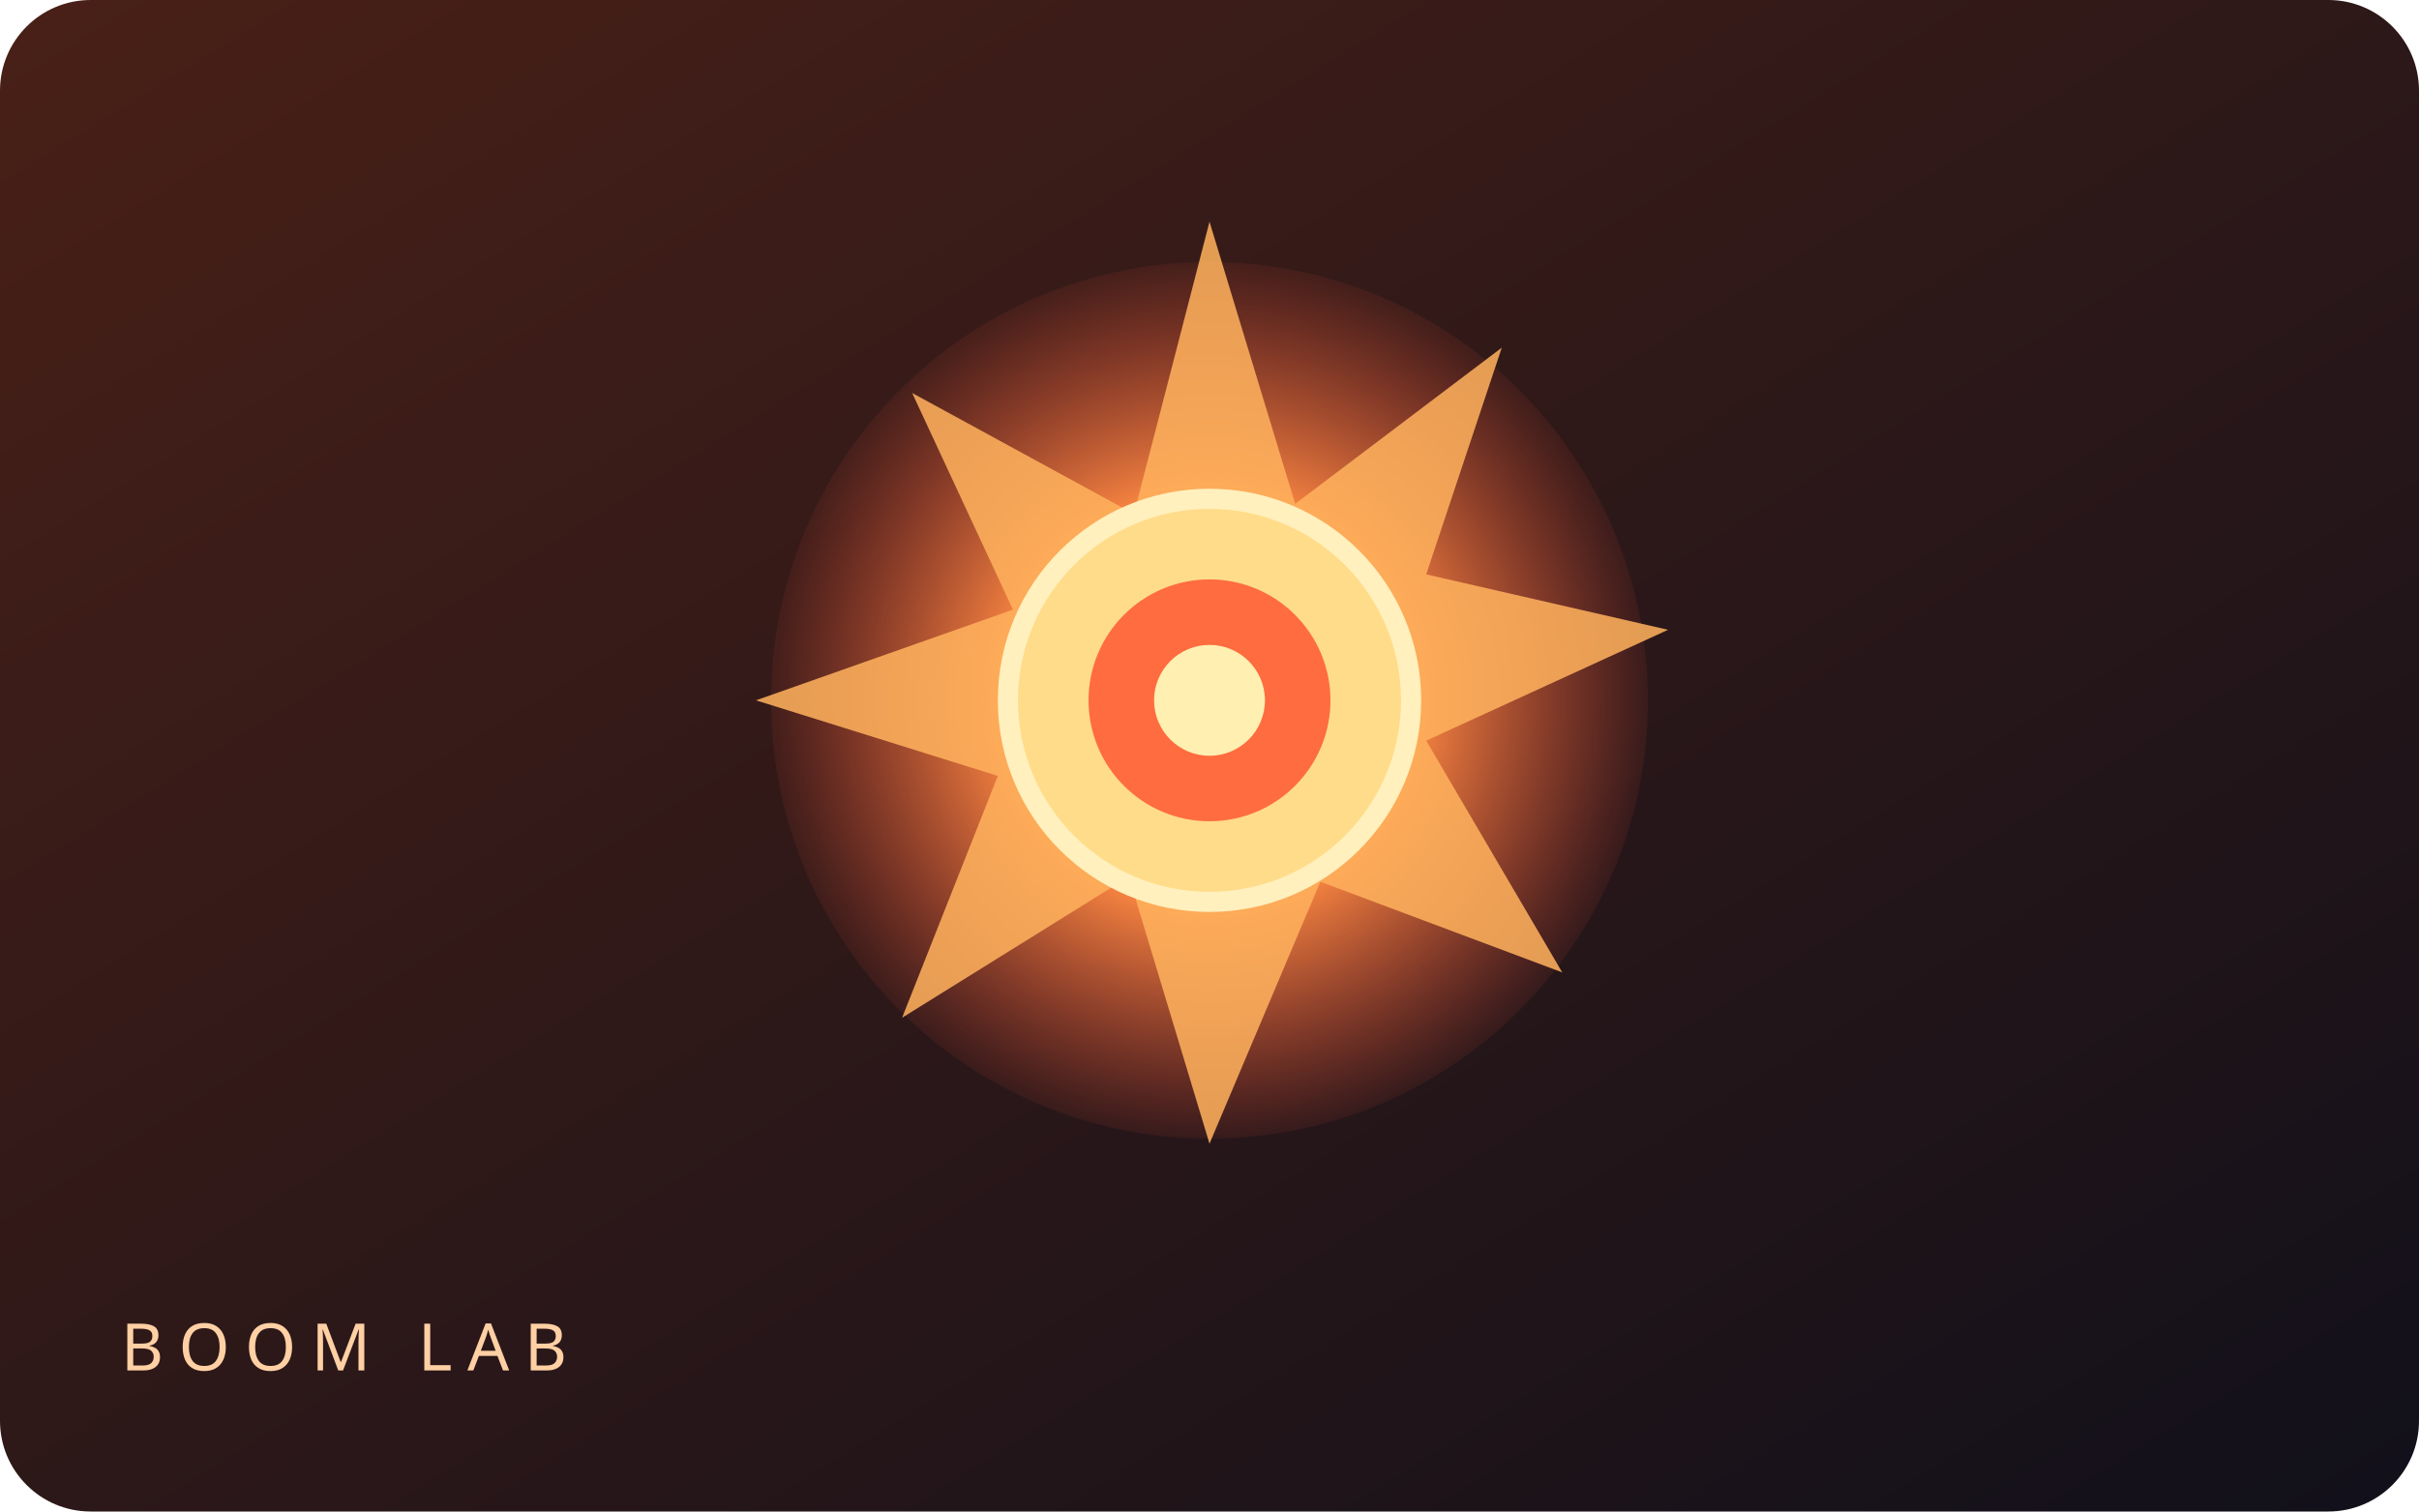
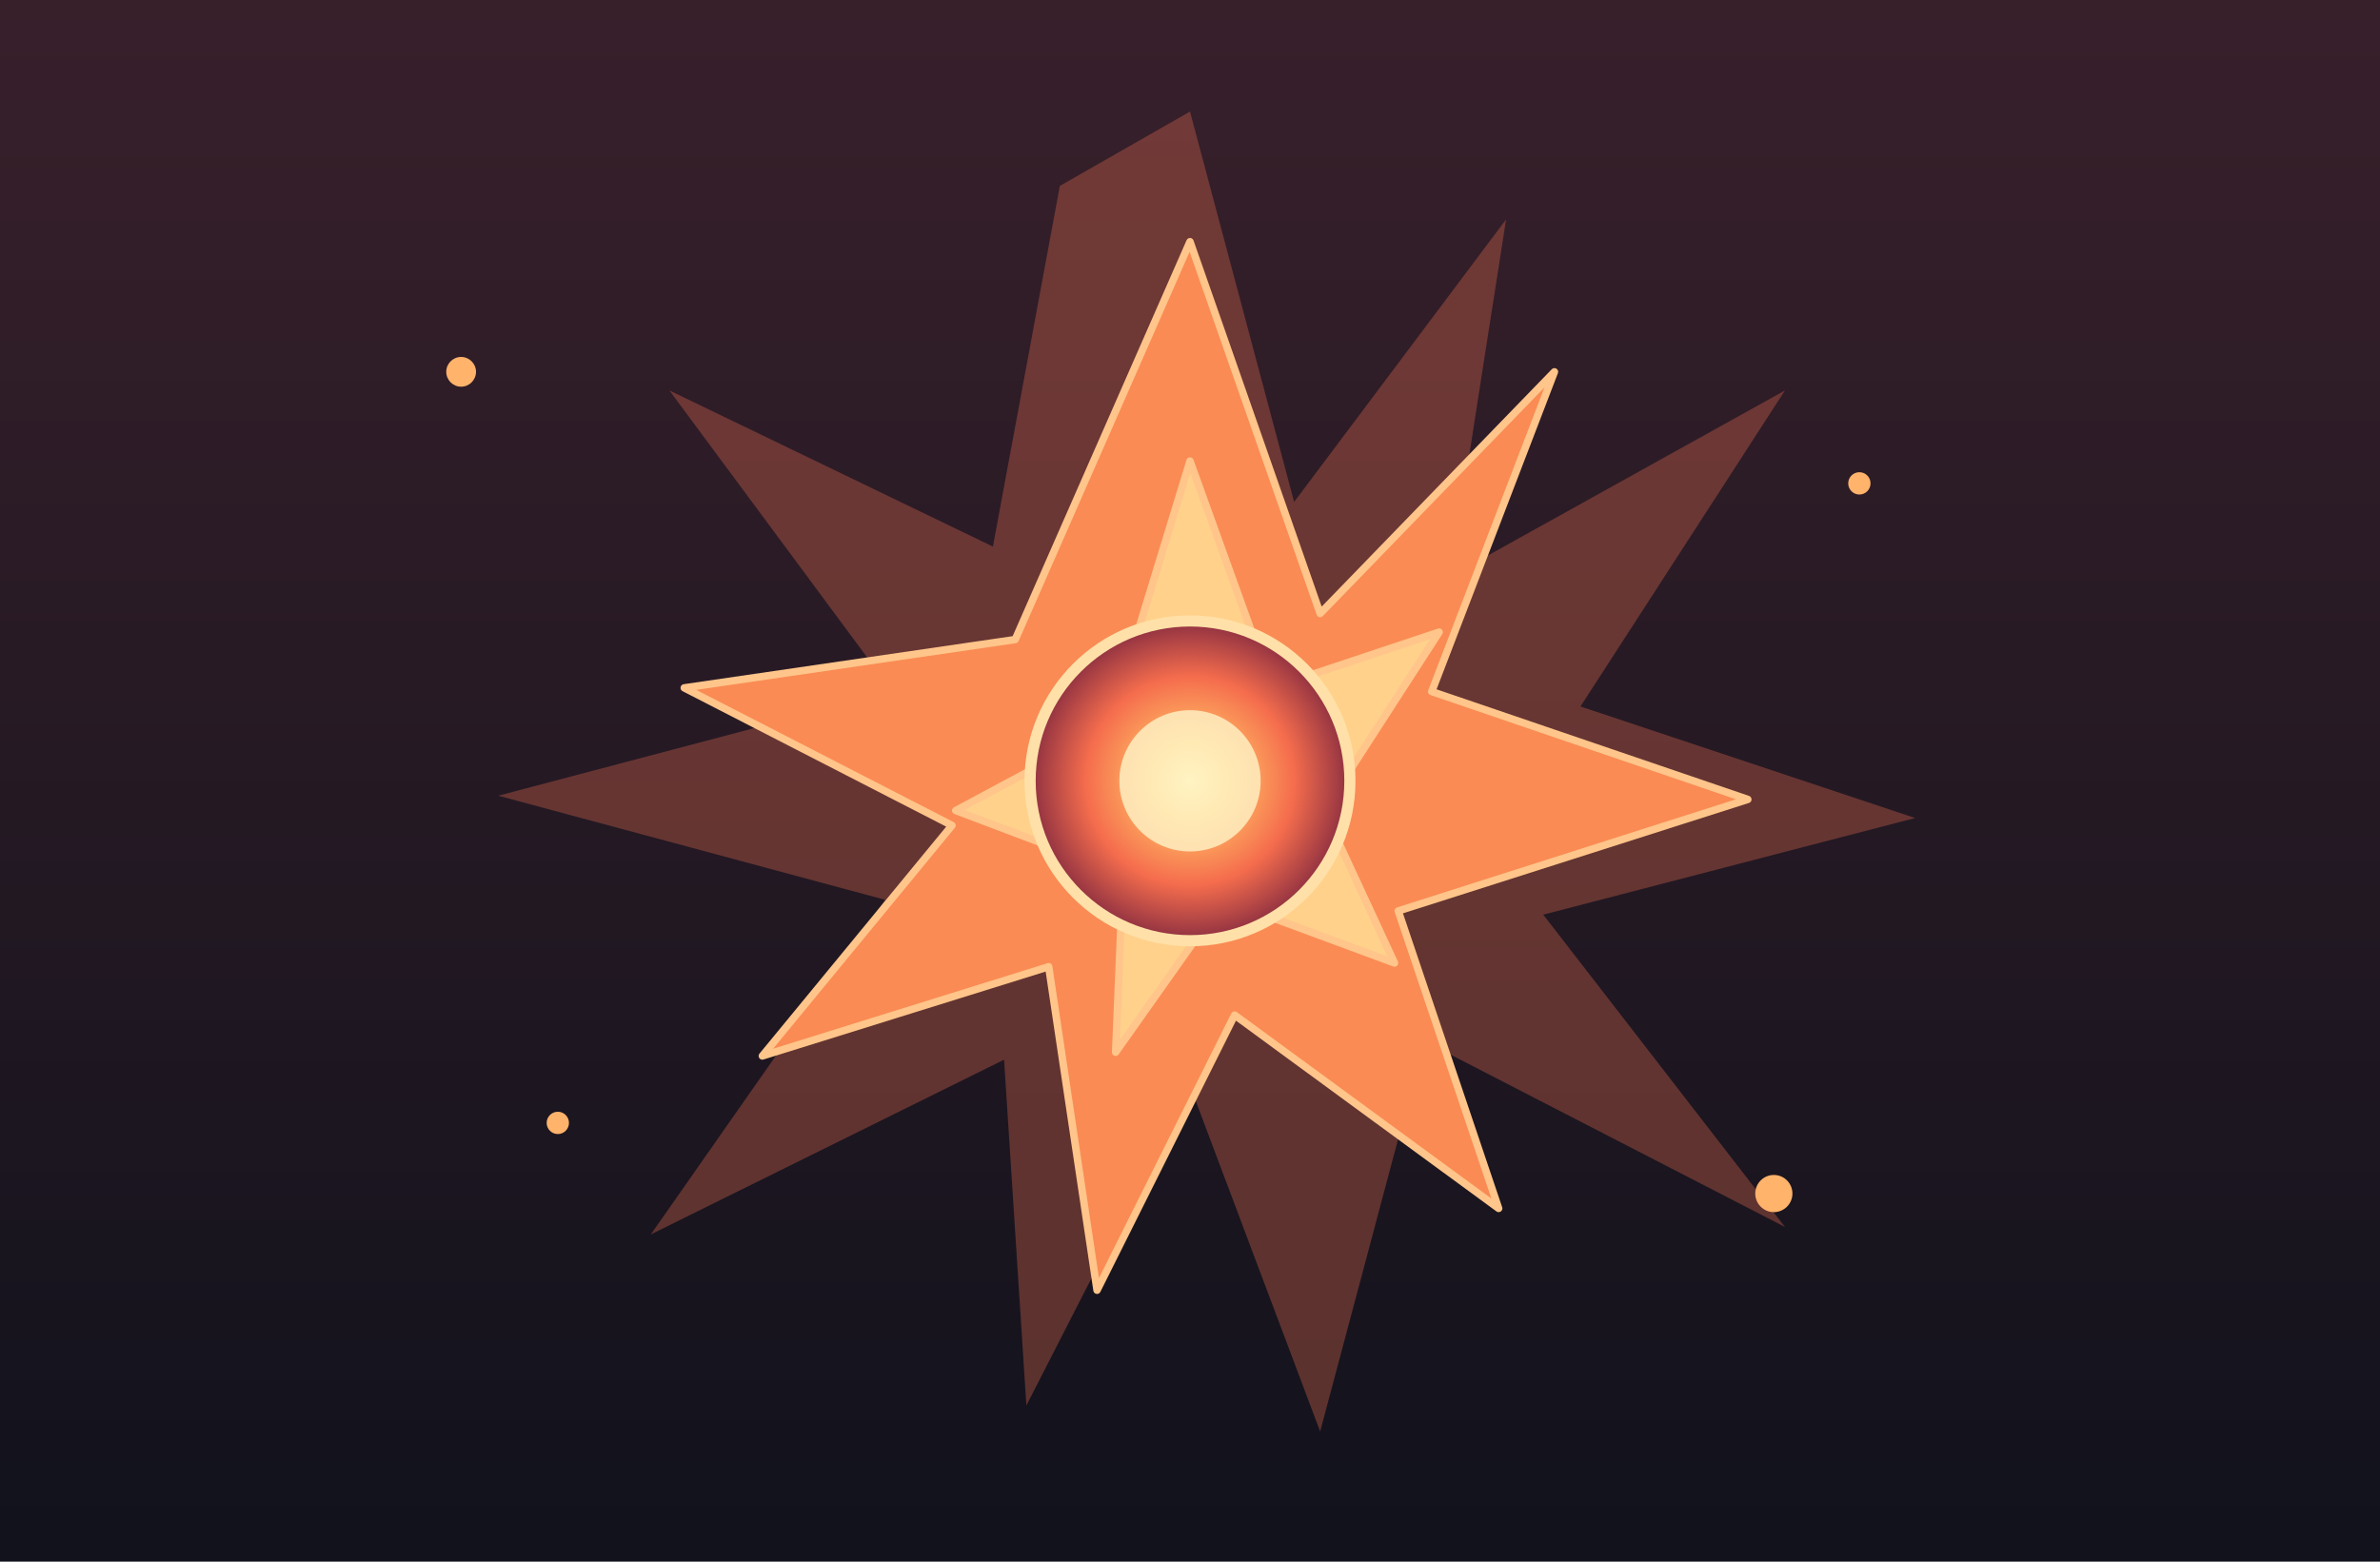
- <svg xmlns="http://www.w3.org/2000/svg" viewBox="0 0 480 300">
+ <svg xmlns="http://www.w3.org/2000/svg" viewBox="0 0 640 420">
  <defs>
-     <linearGradient id="bg" x2="1" y2="1">
-       <stop stop-color="#492017" />
-       <stop offset="1" stop-color="#11101a" />
+     <linearGradient id="bg" x2="0" y2="1">
+       <stop stop-color="#38202b" />
+       <stop offset="1" stop-color="#11121c" />
    </linearGradient>
-     <radialGradient id="fire">
-       <stop stop-color="#fff0a2" />
-       <stop offset=".45" stop-color="#ff8b43" />
-       <stop offset="1" stop-color="#e64e37" stop-opacity=".08" />
+     <radialGradient id="hot">
+       <stop stop-color="#fff4b1" />
+       <stop offset=".25" stop-color="#ffbd65" />
+       <stop offset=".65" stop-color="#f56d4d" />
+       <stop offset="1" stop-color="#8e3041" />
    </radialGradient>
  </defs>
-   <rect width="480" height="300" rx="18" fill="url(#bg)" />
-   <g transform="translate(240 139)">
-     <circle r="87" fill="url(#fire)" />
-     <path d="M0-95 17-39 58-70 43-25 91-14 43 8 70 54 22 36 0 88-16 35-61 63-42 15-90 0-39-18-59-61-15-37Z" fill="#ffb15d" opacity=".86" />
-     <circle r="40" fill="#ffdc8a" stroke="#fff0bd" stroke-width="4" />
-     <circle r="24" fill="#ff6c3f" />
-     <circle r="11" fill="#fff0b1" />
+   <rect width="640" height="420" fill="url(#bg)" />
+   <g transform="translate(320 210)">
+     <g fill="#e66b4e" opacity=".34">
+       <path d="M0-180 28-75 85-151 70-55 160-105 105-20 195 10 95 36 160 120 63 70 35 175 0 82-44 168-50 75-145 122-82 32-186 4-80-24-140-105-53-63-35-160Z" />
+     </g>
+     <g fill="#fa8b54" stroke="#ffc58a" stroke-width="2" stroke-linejoin="round">
+       <path d="M0-145 35-45 98-110 65-24 150 5 56 35 83 115 12 63-25 137-38 50-115 74-64 12-136-25-47-38Z" />
+       <path d="M0-86 22-25 67-40 36 8 55 49 9 32-20 73-18 25-63 8-22-14Z" fill="#ffd18b" />
+     </g>
+     <circle r="43" fill="url(#hot)" stroke="#ffe0a8" stroke-width="3" />
+     <circle r="19" fill="#fff4c7" opacity=".8" />
  </g>
-   <text x="24" y="272" fill="#ffd0a4" font-family="sans-serif" font-size="13" letter-spacing="3">BOOM LAB</text>
+   <g fill="#ffb36b">
+     <circle cx="124" cy="100" r="4" />
+     <circle cx="500" cy="130" r="3" />
+     <circle cx="477" cy="321" r="5" />
+     <circle cx="150" cy="302" r="3" />
+   </g>
</svg>
